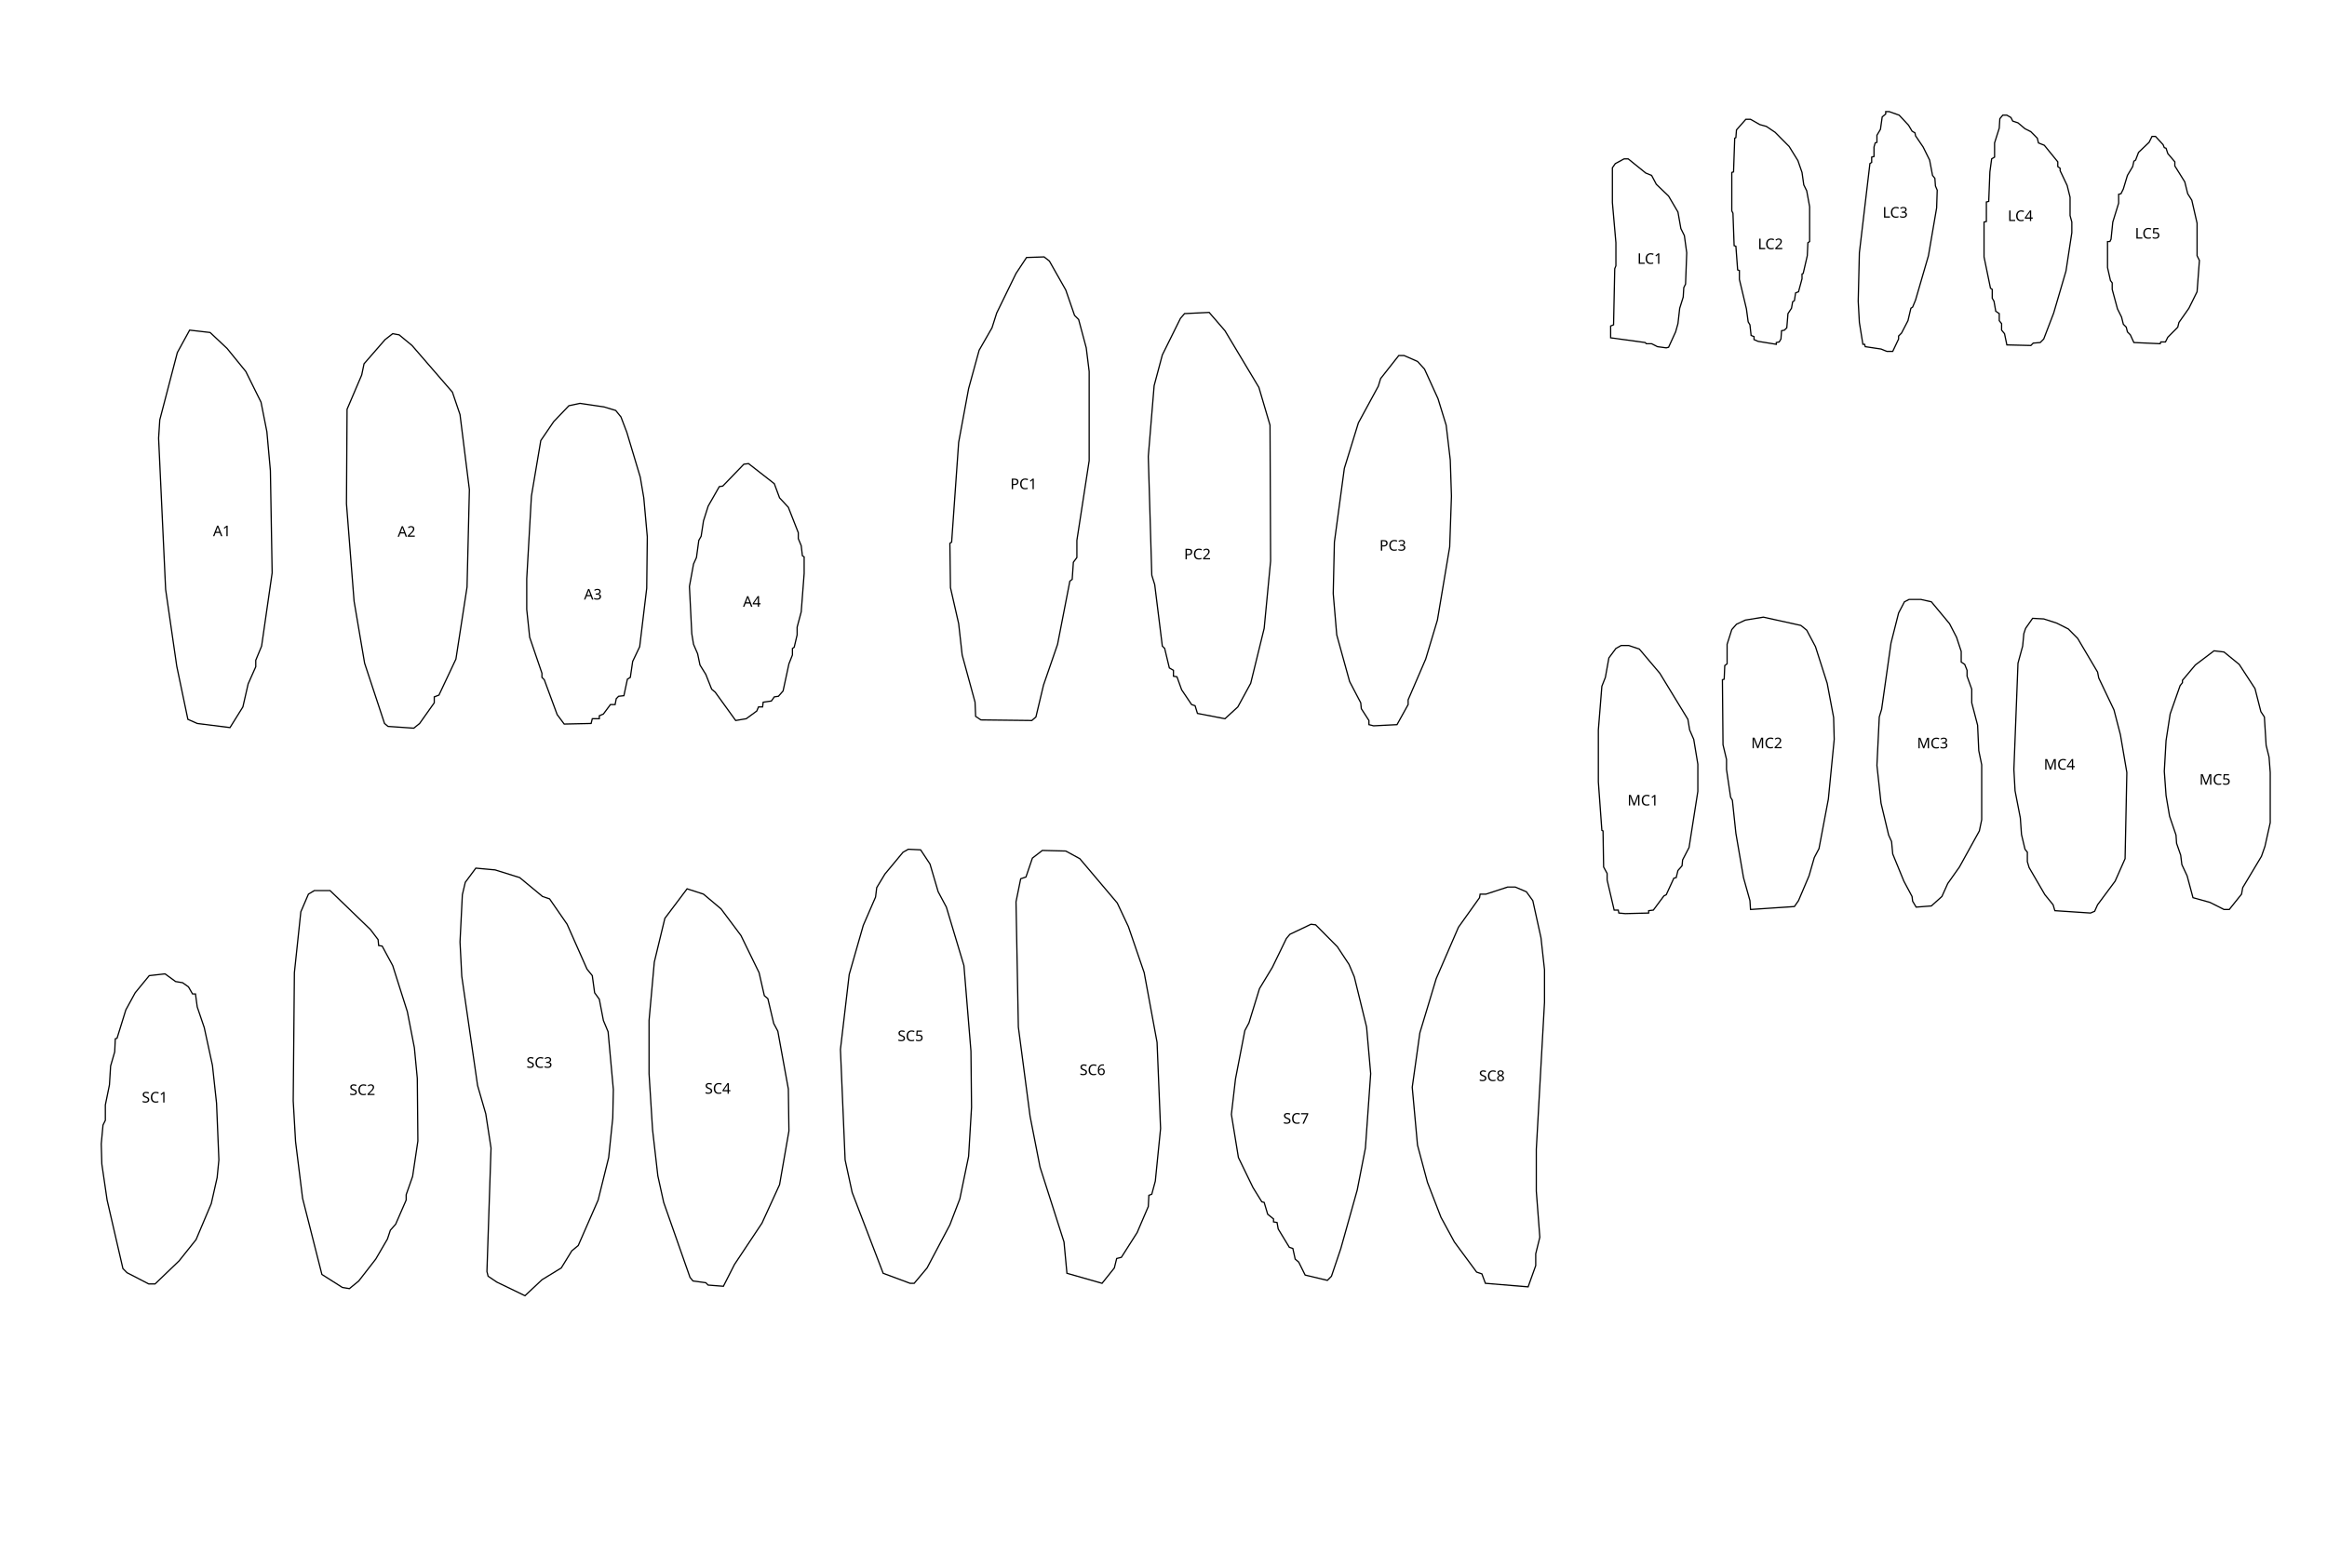
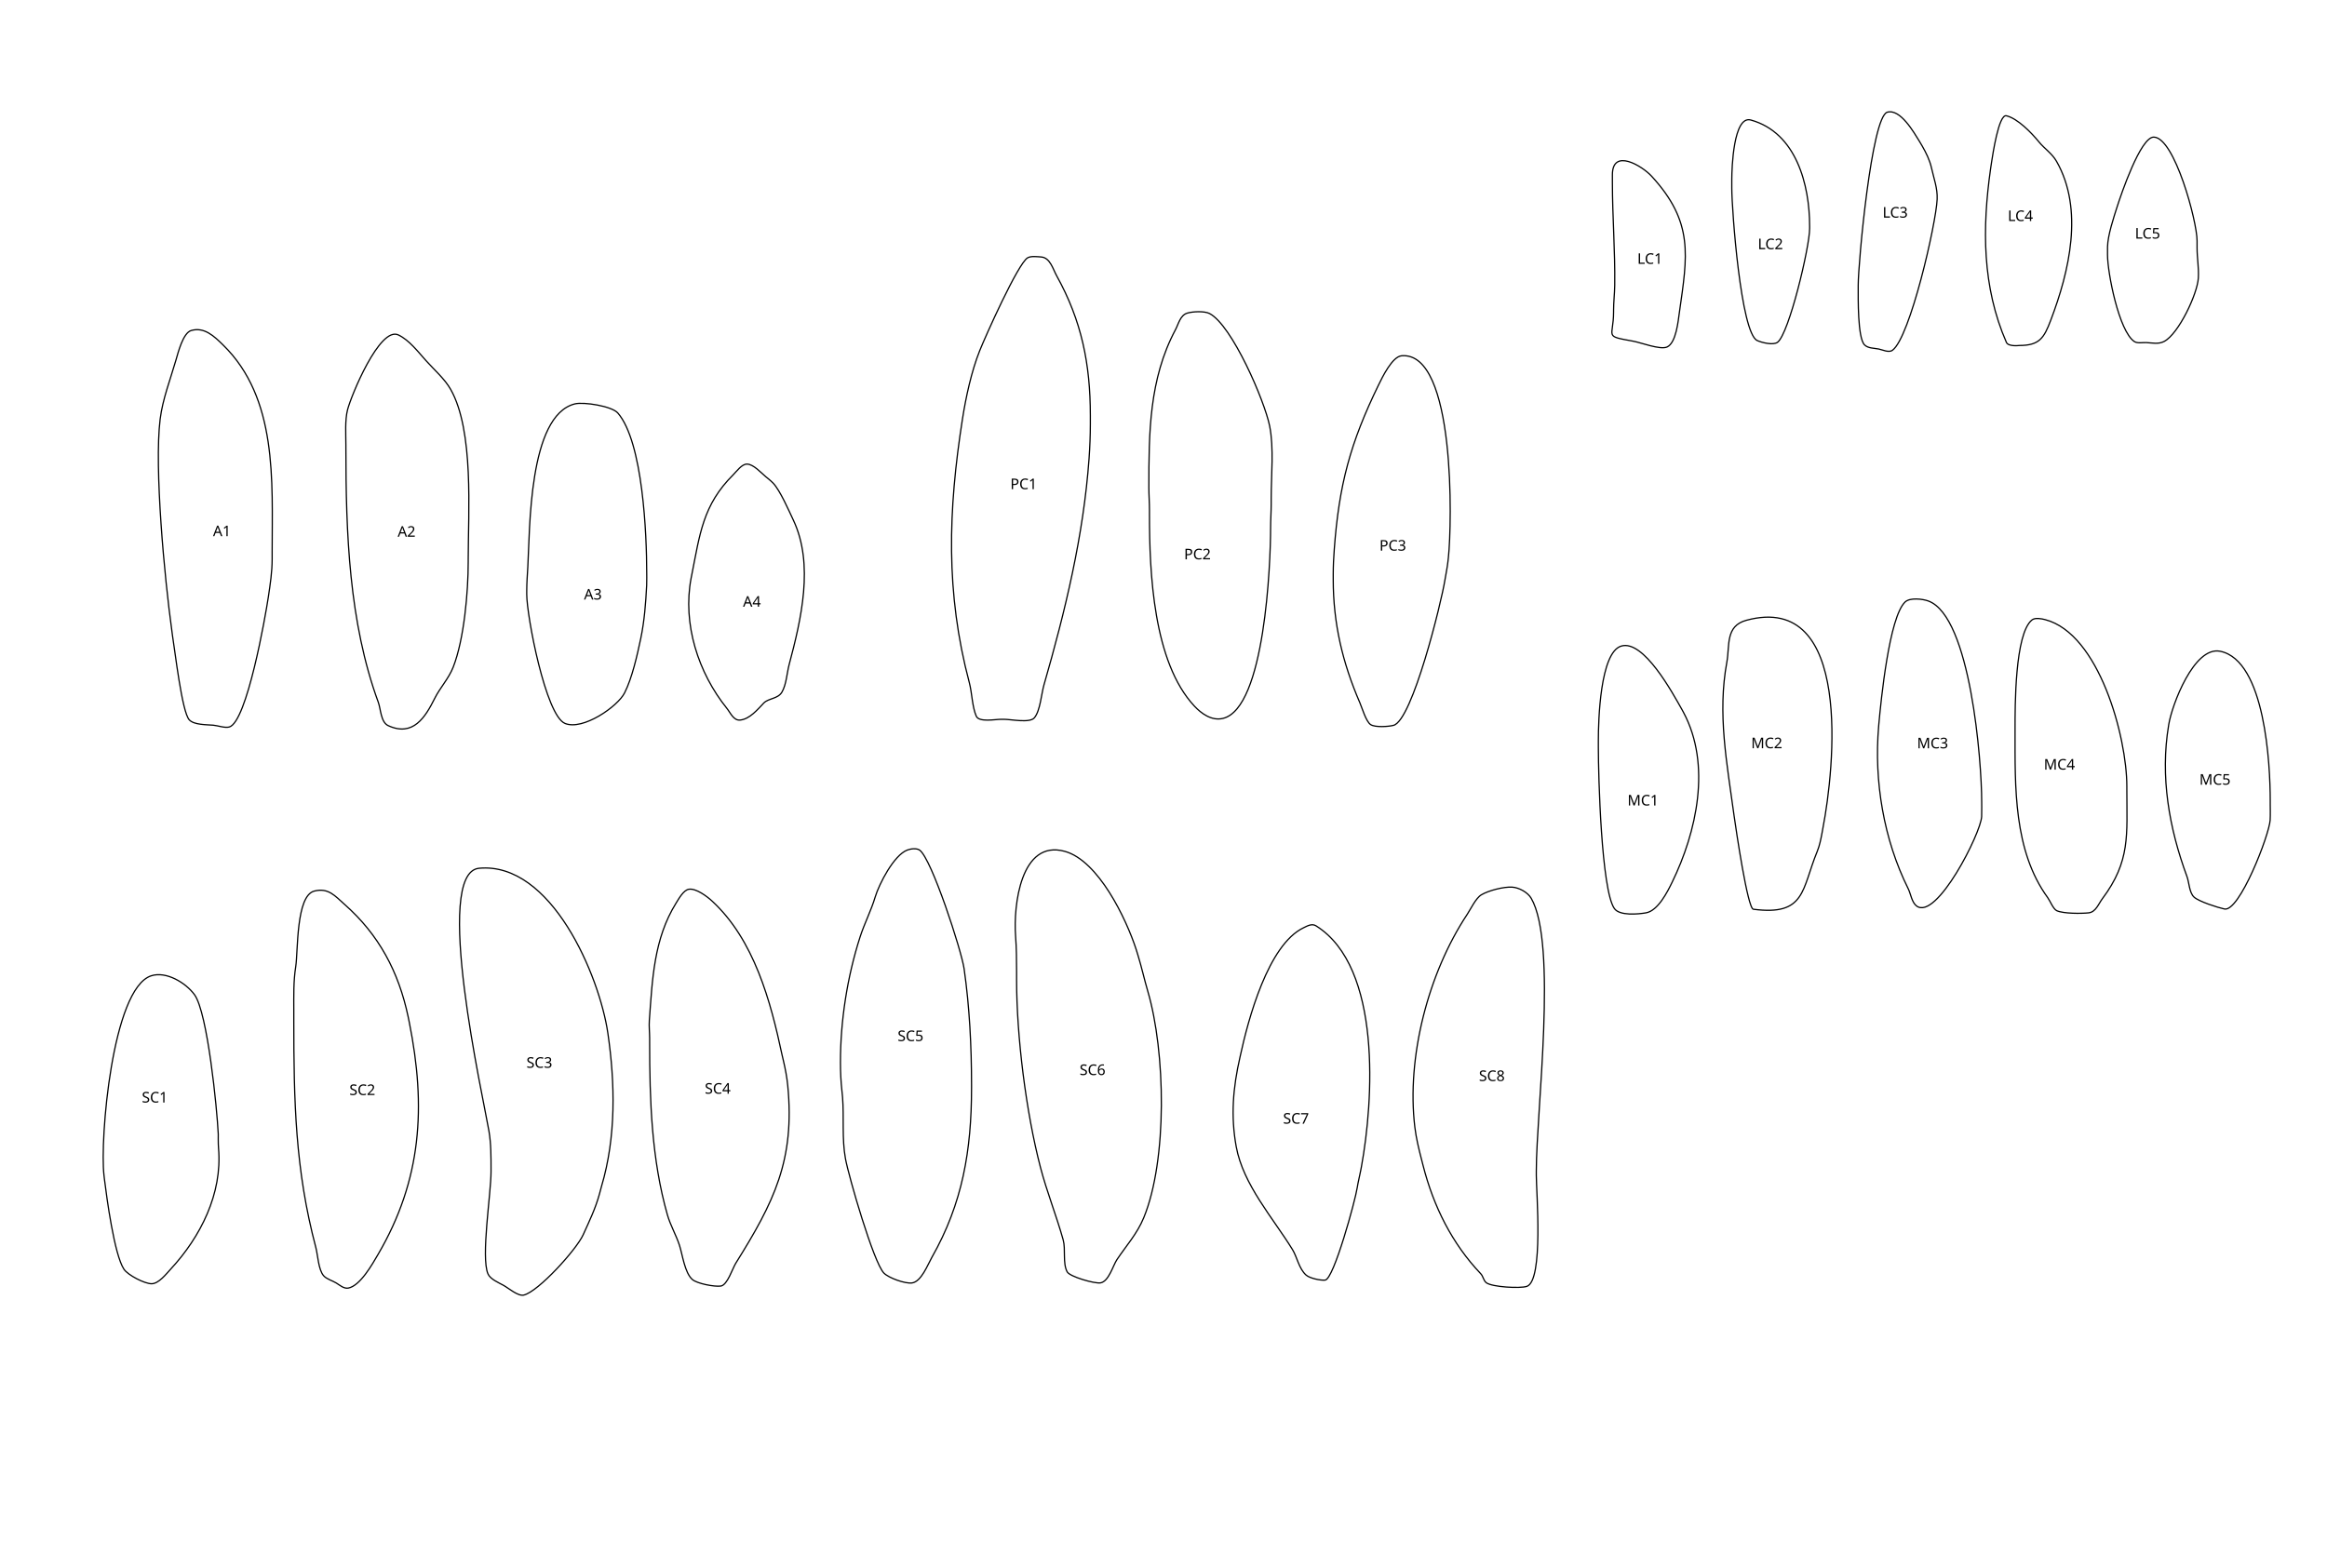
<svg xmlns="http://www.w3.org/2000/svg" width="945.43mm" height="636.97mm" viewBox="0 0 945.429 636.966">
-   <g fill="none" stroke="#000" stroke-width="0.5">
-     <path id="PC1" d="M 424.207,104.401 L 417.073,104.641 L 412.793,111.121 L 404.946,127.201 L 403.044,133.201 L 397.813,142.321 L 393.532,157.921 L 389.490,179.762 L 386.637,220.322 L 385.923,220.802 L 386.161,238.802 L 389.490,253.442 L 390.917,266.162 L 396.148,285.363 L 396.386,291.123 L 398.526,292.563 L 419.213,292.803 L 420.878,291.363 L 423.969,278.403 L 429.676,261.842 L 434.669,236.162 L 435.620,235.442 L 436.096,228.482 L 437.522,226.562 L 437.522,219.602 L 442.516,187.202 L 442.516,150.961 L 441.327,141.361 L 438.236,129.841 L 436.571,128.161 L 433.005,117.841 L 426.347,106.081 Z" />
-     <path id="SC3" d="M 193.318,352.803 L 189.038,358.563 L 187.849,363.603 L 186.898,382.804 L 187.612,396.724 L 194.032,441.124 L 197.361,452.644 L 199.501,466.564 L 197.836,516.725 L 198.312,518.645 L 201.879,521.045 L 213.292,526.565 L 220.188,520.085 L 228.035,515.285 L 232.315,508.325 L 234.931,506.165 L 243.015,487.685 L 247.295,470.404 L 248.960,454.324 L 249.198,442.804 L 247.058,419.284 L 245.155,414.724 L 243.491,406.084 L 241.588,403.444 L 240.637,396.484 L 238.497,393.844 L 230.413,375.603 L 223.279,365.283 L 220.426,364.323 L 211.152,356.643 L 201.165,353.523 Z" />
-     <path id="SC6" d="M 423.493,345.603 L 419.451,348.723 L 416.835,356.403 L 414.695,357.123 L 412.793,366.483 L 413.744,417.364 L 418.500,453.604 L 422.542,474.244 L 432.291,504.725 L 433.480,517.445 L 447.747,521.525 L 452.741,515.285 L 453.692,511.445 L 455.594,510.965 L 462.014,500.885 L 466.532,490.325 L 466.770,485.765 L 467.959,485.285 L 469.386,480.004 L 471.526,458.644 L 470.099,423.604 L 464.868,395.284 L 458.447,376.564 L 453.930,366.963 L 438.711,348.963 L 433.005,345.843 Z" />
-     <path id="SC5" d="M 369.041,345.123 L 366.901,346.323 L 359.529,355.203 L 356.200,360.723 L 355.725,364.563 L 350.731,376.083 L 345.025,396.004 L 341.458,426.484 L 343.360,471.364 L 346.213,484.565 L 358.816,517.445 L 369.754,521.525 L 371.419,521.525 L 376.650,515.285 L 385.923,497.765 L 389.966,487.205 L 393.532,469.924 L 394.721,450.004 L 394.484,427.204 L 391.630,392.404 L 384.497,368.643 L 381.168,362.403 L 377.839,351.123 L 374.034,345.363 Z" />
-     <path id="SC4" d="M 279.158,361.203 L 270.123,373.203 L 265.842,390.964 L 263.702,414.724 L 263.702,436.324 L 265.129,459.124 L 267.269,477.844 L 269.647,488.645 L 280.347,519.125 L 281.536,520.565 L 286.767,521.285 L 287.719,522.245 L 293.901,522.725 L 298.419,513.845 L 309.595,497.045 L 316.728,481.444 L 320.533,459.604 L 320.295,442.564 L 316.015,419.044 L 314.350,415.924 L 311.973,405.844 L 310.546,404.644 L 308.406,395.284 L 301.034,380.164 L 292.950,369.363 L 285.816,363.363 Z" />
-     <path id="SC8" d="M 612.531,360.483 L 603.733,363.363 L 601.356,363.363 L 601.118,364.803 L 592.558,376.804 L 583.522,397.684 L 576.864,419.764 L 573.773,441.844 L 575.913,465.364 L 579.955,480.484 L 585.424,494.645 L 590.893,504.725 L 599.929,516.965 L 602.069,517.685 L 603.496,521.525 L 620.854,522.965 L 623.945,514.325 L 623.945,509.525 L 625.610,502.805 L 624.183,484.085 L 624.183,467.044 L 627.512,407.284 L 627.512,394.084 L 626.085,381.124 L 622.756,366.003 L 620.141,362.403 L 615.623,360.483 Z" />
-     <path id="PC2" d="M 481.275,127.441 L 479.610,129.361 L 472.239,144.241 L 468.910,156.721 L 466.532,185.522 L 467.959,233.762 L 469.148,237.602 L 472.239,262.562 L 473.190,263.522 L 475.092,271.443 L 476.757,272.403 L 476.757,274.803 L 478.184,275.043 L 480.086,280.323 L 484.128,286.323 L 485.555,286.803 L 486.506,289.923 L 497.682,292.083 L 502.913,287.283 L 508.144,277.683 L 513.613,255.362 L 516.229,228.002 L 515.991,172.802 L 511.473,157.441 L 497.682,134.401 L 491.262,126.961 Z" />
-     <path id="SC2" d="M 127.690,361.923 L 125.312,363.363 L 122.221,370.563 L 119.605,395.284 L 119.130,447.364 L 120.081,463.924 L 122.934,486.965 L 130.781,517.925 L 139.104,523.205 L 141.957,523.685 L 145.762,520.565 L 152.657,511.685 L 157.413,503.525 L 158.602,499.925 L 160.742,497.525 L 165.022,487.685 L 165.022,485.525 L 167.638,478.084 L 169.778,463.684 L 169.540,438.244 L 168.351,425.764 L 165.498,411.124 L 159.553,392.404 L 155.273,384.484 L 153.846,384.244 L 153.608,381.844 L 150.517,377.764 L 134.110,361.923 Z" />
-     <path id="A2" d="M 159.553,135.601 L 156.462,138.001 L 147.902,147.841 L 146.950,152.401 L 141.006,166.322 L 140.768,204.722 L 143.859,244.322 L 148.139,269.523 L 156.224,294.003 L 157.651,295.203 L 168.113,295.923 L 170.491,294.003 L 176.436,285.603 L 176.436,283.203 L 178.338,282.483 L 185.234,267.842 L 189.752,238.562 L 190.703,198.962 L 186.898,168.482 L 183.807,159.361 L 167.400,140.401 L 162.169,136.081 Z" />
-     <path id="A1" d="M 77.042,134.161 L 72.049,143.281 L 64.915,170.642 L 64.439,178.082 L 67.293,239.522 L 71.811,270.723 L 76.329,292.323 L 80.133,294.003 L 93.449,295.683 L 98.680,287.283 L 100.820,277.923 L 103.912,270.963 L 103.912,268.322 L 106.289,262.562 L 110.570,232.802 L 109.856,191.282 L 108.429,175.442 L 106.052,163.442 L 99.869,150.961 L 92.260,141.601 L 85.364,135.121 Z" />
-     <path id="SC7" d="M 532.636,375.603 L 524.076,379.684 L 522.649,381.364 L 516.942,393.124 L 511.711,401.764 L 507.431,415.684 L 505.766,418.804 L 501.962,438.484 L 500.297,452.884 L 503.151,470.404 L 509.095,482.644 L 512.662,488.405 L 513.613,488.645 L 515.040,493.445 L 517.418,495.365 L 517.418,496.565 L 518.845,496.805 L 519.320,499.445 L 523.838,506.885 L 525.265,507.365 L 526.216,511.685 L 527.643,512.885 L 530.258,518.165 L 539.294,520.325 L 540.958,518.645 L 544.763,507.365 L 551.421,483.604 L 554.750,466.564 L 556.890,436.324 L 555.226,417.364 L 550.232,396.964 L 548.092,391.924 L 543.336,384.724 L 534.538,375.843 Z" />
-     <path id="PC3" d="M 570.444,144.481 L 568.304,144.481 L 560.932,153.841 L 559.981,156.961 L 551.897,171.842 L 546.190,190.322 L 542.147,220.322 L 541.672,241.202 L 543.099,258.002 L 548.330,276.963 L 552.848,285.603 L 553.085,288.003 L 556.177,292.803 L 556.177,294.483 L 558.079,294.963 L 567.590,294.483 L 572.108,286.323 L 572.108,284.403 L 579.242,267.842 L 583.997,252.002 L 588.991,222.242 L 589.704,201.602 L 589.229,186.962 L 587.564,172.802 L 584.235,162.002 L 578.766,150.001 L 575.913,146.881 Z" />
-     <path id="A3" d="M 235.644,163.922 L 231.126,164.882 L 224.944,171.362 L 219.712,179.042 L 215.908,201.602 L 214.006,235.202 L 214.006,247.682 L 215.194,258.962 L 220.188,273.603 L 220.188,275.283 L 221.139,276.243 L 226.370,290.403 L 229.224,294.243 L 240.162,294.003 L 240.637,292.083 L 243.491,292.083 L 243.491,290.883 L 245.155,290.163 L 248.009,286.323 L 249.911,286.323 L 250.386,283.923 L 251.338,282.963 L 253.478,282.723 L 254.904,276.003 L 256.093,275.283 L 257.044,268.802 L 259.898,262.802 L 262.751,239.042 L 262.989,218.162 L 261.562,202.322 L 260.136,193.922 L 254.667,175.682 L 252.289,169.442 L 250.149,166.802 L 245.393,165.362 Z" />
-     <path id="SC1" d="M 67.055,395.764 L 60.635,396.484 L 54.928,403.444 L 51.124,410.404 L 47.557,421.924 L 46.843,422.164 L 46.606,427.444 L 44.941,433.204 L 44.466,440.884 L 42.801,449.044 L 42.801,455.284 L 41.850,457.204 L 41.137,464.884 L 41.374,473.044 L 43.514,487.685 L 49.935,515.525 L 51.599,517.205 L 60.397,521.765 L 63.013,521.765 L 72.762,512.405 L 79.658,503.765 L 85.840,489.125 L 88.218,478.564 L 88.931,471.364 L 87.980,448.324 L 86.316,432.964 L 82.987,417.604 L 80.133,409.204 L 79.420,403.924 L 78.231,403.924 L 76.566,401.044 L 74.189,399.364 L 71.335,398.884 Z" />
-     <path id="MC2" d="M 716.443,250.802 L 709.072,252.002 L 705.505,253.682 L 703.603,255.842 L 701.700,261.842 L 701.700,269.763 L 700.749,270.483 L 700.511,276.003 L 699.798,276.243 L 700.036,302.643 L 701.463,308.643 L 701.463,312.723 L 703.127,324.003 L 703.840,325.203 L 705.267,338.643 L 708.358,356.643 L 710.974,366.003 L 711.212,369.603 L 729.046,368.403 L 730.710,366.003 L 734.990,355.923 L 737.130,348.483 L 739.032,344.883 L 742.837,324.723 L 745.215,300.483 L 744.977,291.603 L 742.361,277.683 L 737.606,262.802 L 734.039,256.082 L 731.661,254.162 Z" />
-     <path id="MC4" d="M 825.824,251.282 L 822.970,255.362 L 822.257,257.522 L 821.781,262.562 L 819.879,269.523 L 818.215,312.723 L 818.690,321.363 L 820.830,332.403 L 821.306,339.123 L 822.732,345.123 L 823.684,346.323 L 823.684,350.163 L 824.397,352.563 L 830.817,363.603 L 834.146,367.683 L 834.859,370.083 L 849.364,371.043 L 851.029,370.323 L 852.218,367.683 L 859.351,358.083 L 863.393,348.963 L 864.107,313.923 L 861.491,298.563 L 858.876,288.483 L 852.693,275.523 L 852.218,273.123 L 844.133,259.442 L 840.328,255.602 L 835.573,253.202 L 830.342,251.522 Z" />
-     <path id="MC3" d="M 775.651,243.602 L 773.749,244.562 L 771.371,249.122 L 768.280,261.362 L 764.475,288.243 L 763.524,291.363 L 762.573,311.043 L 764.238,326.403 L 767.329,339.363 L 768.518,342.003 L 768.993,347.043 L 773.511,358.083 L 776.840,364.323 L 777.078,366.243 L 778.505,368.643 L 784.687,368.163 L 788.967,364.323 L 791.345,359.043 L 796.101,352.323 L 804.185,337.683 L 805.136,333.123 L 805.136,310.803 L 803.948,305.043 L 803.472,294.723 L 801.094,285.603 L 801.094,280.083 L 799.192,274.803 L 799.192,272.403 L 798.241,270.003 L 796.814,269.043 L 796.814,264.722 L 794.912,258.962 L 792.058,253.442 L 784.687,244.562 L 780.407,243.602 Z" />
-     <path id="A4" d="M 304.126,188.402 L 302.223,188.642 L 293.663,197.522 L 292.236,197.762 L 287.719,205.682 L 285.816,211.682 L 284.865,217.922 L 283.914,219.602 L 282.963,226.562 L 281.774,229.202 L 280.109,238.322 L 281.061,257.522 L 281.774,261.842 L 283.438,265.682 L 284.390,270.243 L 286.767,274.083 L 289.145,280.083 L 290.572,281.283 L 298.894,292.803 L 303.175,292.083 L 307.455,288.963 L 308.168,287.283 L 309.832,287.283 L 310.070,285.363 L 313.399,284.883 L 314.588,283.203 L 316.253,282.963 L 318.155,280.803 L 320.533,269.763 L 321.959,266.162 L 321.959,263.522 L 322.673,263.042 L 323.862,258.002 L 323.862,254.882 L 325.526,248.642 L 326.715,233.042 L 326.715,226.322 L 326.002,225.842 L 325.526,221.762 L 324.337,218.882 L 324.337,216.482 L 320.295,206.162 L 316.728,202.322 L 314.588,196.562 Z" />
-     <path id="MC5" d="M 899.537,264.482 L 891.928,270.243 L 886.696,276.483 L 886.696,277.443 L 885.745,278.643 L 881.703,290.163 L 880.038,300.963 L 879.325,313.443 L 880.038,323.283 L 881.465,331.683 L 884.081,339.363 L 884.318,342.723 L 885.983,347.523 L 886.459,351.363 L 888.599,355.923 L 890.976,364.803 L 897.872,366.723 L 903.579,369.603 L 905.719,369.603 L 910.713,363.363 L 911.188,360.723 L 918.797,348.003 L 920.224,343.923 L 922.364,334.323 L 922.364,313.923 L 921.888,307.683 L 920.699,302.883 L 919.986,291.363 L 918.559,289.203 L 916.182,279.843 L 909.761,270.003 L 903.579,264.962 Z" />
-     <path id="MC1" d="M 658.662,262.322 L 656.521,263.522 L 653.668,267.362 L 652.241,275.283 L 650.815,278.883 L 649.388,296.643 L 649.388,317.763 L 650.815,337.443 L 651.290,337.683 L 651.528,352.323 L 652.955,354.963 L 652.955,357.603 L 655.808,369.843 L 657.473,369.843 L 657.710,371.043 L 660.326,371.283 L 669.837,371.043 L 669.837,370.083 L 671.740,369.843 L 676.020,364.083 L 676.971,363.603 L 680.062,356.883 L 681.013,356.643 L 681.727,353.763 L 683.391,351.843 L 683.629,349.443 L 686.244,344.403 L 689.811,321.603 L 689.811,310.563 L 688.147,300.483 L 686.482,296.643 L 685.769,292.323 L 674.355,273.603 L 666.033,263.762 L 661.753,262.322 Z" />
-     <path id="LC4" d="M 813.697,46.800 L 812.508,48.240 L 812.270,52.080 L 810.368,58.081 L 810.368,63.841 L 809.179,64.561 L 808.465,69.841 L 807.990,81.841 L 807.039,82.081 L 807.039,90.001 L 806.088,90.241 L 806.088,104.401 L 808.703,117.121 L 809.417,117.601 L 809.417,121.201 L 810.130,122.401 L 810.843,126.481 L 812.270,127.441 L 812.270,130.321 L 813.221,131.521 L 813.221,134.161 L 814.410,135.601 L 815.361,140.161 L 825.110,140.401 L 826.061,139.441 L 828.915,139.201 L 830.342,137.761 L 834.384,127.201 L 839.377,110.161 L 841.755,94.561 L 841.755,90.241 L 841.042,87.601 L 841.042,80.161 L 839.853,75.361 L 836.999,69.361 L 836.999,68.401 L 836.048,67.681 L 836.048,65.761 L 830.579,59.041 L 828.201,58.081 L 827.726,56.161 L 825.110,53.520 L 822.732,52.320 L 819.879,49.920 L 817.739,49.200 L 817.026,47.760 L 815.361,46.800 Z" />
-     <path id="LC5" d="M 874.332,55.441 L 873.143,57.841 L 868.863,61.921 L 867.674,65.041 L 866.960,65.521 L 866.485,67.681 L 864.345,71.281 L 862.680,76.801 L 861.729,78.721 L 860.778,78.961 L 860.778,82.561 L 858.400,90.241 L 857.687,97.201 L 857.211,98.161 L 856.260,98.161 L 856.260,108.721 L 857.449,114.001 L 858.162,114.961 L 858.162,117.601 L 860.302,125.521 L 861.967,128.881 L 862.680,131.761 L 863.869,132.961 L 864.345,134.881 L 865.534,136.081 L 866.960,139.201 L 877.661,139.681 L 877.898,138.961 L 879.801,138.961 L 880.752,137.041 L 884.794,132.961 L 885.270,131.041 L 889.312,125.281 L 892.641,118.561 L 893.592,105.841 L 892.641,103.921 L 892.641,90.721 L 890.501,81.361 L 888.836,78.721 L 887.647,73.921 L 883.605,67.441 L 883.605,65.761 L 880.752,62.401 L 880.038,60.241 L 879.325,60.001 L 878.849,58.801 L 875.758,55.441 Z" />
-     <path id="LC3" d="M 766.140,45.360 L 766.140,46.320 L 764.713,47.520 L 764.000,52.560 L 762.573,54.961 L 762.573,57.841 L 761.860,58.081 L 761.384,59.761 L 761.384,63.601 L 760.433,63.841 L 760.433,66.001 L 759.720,66.481 L 755.440,102.721 L 754.964,122.401 L 755.440,131.041 L 756.866,139.921 L 757.580,139.921 L 757.817,140.881 L 764.238,141.841 L 766.615,142.801 L 768.993,142.801 L 771.371,137.761 L 771.371,136.561 L 772.560,135.361 L 775.176,130.321 L 776.365,125.281 L 777.078,124.801 L 778.267,121.921 L 783.498,103.921 L 786.827,84.481 L 787.065,77.281 L 786.351,75.601 L 786.114,72.481 L 785.163,71.281 L 783.974,65.041 L 781.358,59.761 L 778.267,55.201 L 778.029,54.001 L 776.840,53.280 L 775.413,50.880 L 771.609,46.800 L 767.567,45.360 Z" />
-     <path id="LC2" d="M 709.310,48.480 L 705.505,52.800 L 705.267,55.921 L 704.792,56.161 L 704.316,69.841 L 703.603,70.081 L 703.603,85.681 L 704.078,86.641 L 704.554,99.841 L 705.267,100.081 L 705.981,109.681 L 706.694,109.921 L 706.694,113.521 L 709.547,125.521 L 710.261,130.801 L 710.974,132.001 L 711.450,136.321 L 712.638,136.801 L 712.638,138.001 L 714.303,138.721 L 721.674,139.921 L 721.674,139.201 L 722.863,138.961 L 723.577,137.761 L 723.814,134.401 L 725.003,134.161 L 725.954,133.201 L 726.430,127.441 L 727.857,125.281 L 728.332,122.641 L 729.046,122.161 L 729.521,119.041 L 730.710,118.561 L 732.137,113.281 L 732.137,111.361 L 732.612,111.121 L 734.277,103.921 L 734.515,98.641 L 735.228,98.161 L 735.228,84.001 L 734.039,77.521 L 732.850,75.121 L 732.137,70.081 L 730.472,65.281 L 726.906,59.521 L 721.199,53.760 L 717.632,51.360 L 715.016,50.640 L 711.212,48.480 Z" />
-     <path id="LC1" d="M 659.850,64.561 L 656.284,66.481 L 655.095,68.161 L 655.095,82.321 L 656.521,98.641 L 656.521,108.001 L 656.046,109.201 L 655.570,132.001 L 654.381,132.481 L 654.381,137.281 L 668.411,139.201 L 668.886,139.681 L 671.026,139.681 L 673.404,140.881 L 676.971,141.361 L 677.922,141.121 L 680.775,134.881 L 681.727,131.521 L 682.440,125.281 L 683.867,120.721 L 684.104,116.881 L 684.818,115.441 L 685.293,102.721 L 684.342,95.761 L 682.915,92.881 L 681.727,86.161 L 677.922,79.681 L 672.929,74.881 L 671.026,71.281 L 668.648,70.321 L 661.515,64.561 Z" />
+   <g id="outlines" fill="none" stroke="#000" stroke-width="0.5">
+     <path id="PC1" d="M 442.991,168.836 C 442.991,147.924 439.462,130.384 429.314,112.087 C 427.799,109.355 426.652,104.682 422.998,104.429 C 421.467,104.324 418.833,103.968 417.473,104.798 C 413.527,107.208 400.348,136.726 398.031,142.530 C 394.689,150.903 392.429,161.386 391.037,170.267 C 385.222,207.379 384.114,240.896 393.821,277.410 C 394.926,281.565 394.978,287.241 396.649,291.048 C 397.777,293.616 404.329,292.323 406.602,292.323 C 407.068,292.323 408.466,292.323 408.000,292.323 C 410.783,292.323 418.390,293.940 420.248,291.708 C 422.644,288.831 423.098,281.988 424.133,278.388 C 432.805,248.246 440.212,217.739 442.474,186.291 C 442.806,181.678 442.991,176.957 442.991,172.331 C 442.991,171.166 442.991,168.836 442.991,168.836 Z" />
+     <path id="SC3" d="M 244.397,482.075 C 250.339,462.110 249.945,440.239 246.957,419.807 C 243.570,396.652 224.039,350.131 194.635,352.853 C 175.638,354.611 196.389,446.188 198.654,459.648 C 199.535,464.887 199.501,470.193 199.501,475.484 C 199.501,475.705 199.501,476.366 199.501,476.146 C 199.501,485.203 195.346,510.808 198.247,517.675 C 199.155,519.824 202.619,521.285 204.551,522.338 C 206.499,523.399 210.487,526.862 212.786,526.308 C 218.802,524.860 234.224,507.767 236.922,501.822 C 239.395,496.371 241.952,491.077 243.538,485.269 C 243.829,484.205 244.397,482.075 244.397,482.075 Z" />
+     <path id="SC6" d="M 461.587,385.774 C 457.575,373.424 446.294,349.762 432.618,345.978 C 414.719,341.024 411.684,368.011 412.620,380.406 C 412.980,385.169 413.024,390.091 413.031,394.867 C 413.032,395.964 413.031,398.157 413.031,398.157 C 413.031,421.284 416.876,451.970 422.710,474.356 C 425.311,484.337 429.178,493.935 431.950,503.836 C 433.036,507.716 431.702,513.363 433.575,516.856 C 434.651,518.864 444.834,521.739 447.118,521.347 C 450.502,520.766 452.203,514.272 453.795,511.892 C 457.574,506.242 461.991,501.417 464.687,494.868 C 474.368,471.349 473.545,427.356 466.340,402.862 C 464.920,398.036 463.852,393.127 462.365,388.289 C 462.107,387.450 461.587,385.774 461.587,385.774 Z" />
+     <path id="SC5" d="M 394.721,440.947 C 394.721,425.286 393.920,409.149 391.694,393.637 C 390.652,386.376 378.527,348.977 373.641,345.484 C 372.381,344.583 370.025,344.923 368.659,345.431 C 363.165,347.476 357.128,359.327 355.572,364.550 C 353.929,370.062 351.217,375.245 349.450,380.730 C 344.234,396.919 341.452,414.795 341.458,431.799 C 341.459,435.625 341.642,439.515 342.065,443.315 C 342.159,444.164 342.317,445.867 342.317,445.867 C 342.958,454.070 342.005,462.711 343.488,470.829 C 344.822,478.123 354.967,513.241 359.142,517.389 C 361.140,519.374 367.727,521.749 370.525,521.379 C 374.334,520.875 376.972,513.845 378.598,510.986 C 391.097,489.009 394.721,467.367 394.721,442.229 C 394.721,441.802 394.721,440.520 394.721,440.947 Z" />
+     <path id="SC4" d="M 317.762,428.808 C 313.096,406.851 306.413,381.950 289.289,366.158 C 287.294,364.319 282.763,360.879 279.838,361.384 C 277.677,361.758 275.728,365.321 274.670,367.024 C 265.636,381.563 265.056,397.921 263.814,414.727 C 263.640,417.087 263.940,419.538 263.940,421.912 C 263.940,422.512 263.940,423.710 263.940,423.710 C 263.940,447.061 264.708,471.170 271.179,493.777 C 272.372,497.944 274.677,501.867 276.039,506.018 C 277.296,509.851 278.160,517.204 281.285,519.962 C 283.216,521.668 290.299,522.994 292.850,522.634 C 295.534,522.256 297.602,515.491 298.942,513.346 C 314.421,488.563 323.007,471.474 320.050,441.170 C 319.718,437.770 319.089,434.462 318.308,431.142 C 318.125,430.364 317.762,428.808 317.762,428.808 Z" />
+     <path id="SC8" d="M 624.183,475.856 C 624.183,451.648 632.855,383.456 622.089,365.020 C 620.691,362.626 617.161,360.697 614.375,360.522 C 610.977,360.310 604.794,361.890 601.878,363.628 C 599.584,364.996 597.567,369.375 596.100,371.587 C 580.275,395.459 571.404,429.633 574.831,458.055 C 575.374,462.559 576.440,466.940 577.579,471.320 C 577.786,472.115 578.195,473.707 578.195,473.707 C 582.401,490.210 589.956,505.402 601.629,517.657 C 602.615,518.692 602.717,520.414 603.883,521.301 C 606.166,523.037 617.666,523.707 620.360,522.756 C 627.174,520.349 624.183,484.344 624.183,477.705 C 624.183,477.089 624.183,475.856 624.183,475.856 Z" />
+     <path id="PC2" d="M 516.467,202.381 C 516.467,193.226 517.621,182.044 515.834,173.097 C 513.805,162.939 500.579,132.180 491.413,127.409 C 489.373,126.347 484.510,126.582 482.346,127.254 C 479.497,128.138 478.806,131.684 477.565,134.012 C 466.863,154.081 466.769,175.909 466.770,198.152 C 466.770,201.207 467.008,204.245 467.008,207.304 C 467.008,207.914 467.008,209.135 467.008,209.135 C 467.008,232.709 468.539,269.114 485.298,286.987 C 487.947,289.812 492.161,293.072 496.852,291.954 C 513.948,287.878 516.219,228.853 516.229,214.586 C 516.231,211.331 516.467,208.085 516.467,204.824 C 516.467,204.010 516.467,202.381 516.467,202.381 Z" />
+     <path id="SC2" d="M 165.819,413.178 C 161.969,394.925 153.941,379.834 139.968,367.508 C 136.112,364.107 133.412,360.655 127.691,362.120 C 120.199,364.040 121.132,386.636 120.149,392.818 C 119.206,398.743 119.368,404.682 119.368,410.655 C 119.368,412.048 119.368,414.832 119.368,414.832 C 119.368,447.302 119.924,475.339 128.323,506.984 C 129.145,510.084 129.352,516.019 131.485,518.441 C 132.703,519.826 135.076,520.448 136.637,521.408 C 138.009,522.253 139.730,523.782 141.472,523.465 C 146.366,522.577 151.313,513.681 153.582,509.805 C 171.373,479.411 173.148,449.728 166.296,415.516 C 166.140,414.736 165.819,413.178 165.819,413.178 Z" />
+     <path id="A2" d="M 190.227,227.207 C 190.227,208.126 192.622,175.084 183.106,158.252 C 180.703,154.002 176.346,150.199 173.088,146.570 C 169.888,143.008 166.277,138.216 161.853,136.117 C 154.256,132.512 142.591,160.952 141.188,166.581 C 140.124,170.852 140.530,176.359 140.530,180.765 C 140.530,181.160 140.530,182.345 140.530,181.950 C 140.530,216.416 141.764,252.796 153.691,285.374 C 154.711,288.161 154.699,293.507 157.732,294.896 C 167.845,299.528 172.788,291.506 176.660,283.727 C 178.760,279.507 182.308,275.765 184.136,271.099 C 188.569,259.779 190.227,240.595 190.227,228.392 C 190.227,227.997 190.227,226.812 190.227,227.207 Z" />
+     <path id="A1" d="M 110.570,224.252 C 110.570,195.346 112.860,161.814 90.516,140.074 C 87.089,136.739 83.007,132.726 77.637,134.334 C 74.372,135.311 72.348,143.342 71.509,146.248 C 69.239,154.113 66.077,162.176 65.061,170.371 C 62.617,190.085 66.897,235.256 69.763,255.875 C 69.872,256.662 70.070,258.238 70.070,258.238 C 71.038,264.010 73.904,289.382 76.920,292.560 C 78.886,294.633 83.997,294.475 86.669,294.712 C 88.515,294.876 91.393,295.933 93.151,295.440 C 100.313,293.432 107.860,250.400 109.021,242.613 C 109.788,237.473 110.570,232.436 110.570,227.231 C 110.570,226.238 110.570,224.252 110.570,224.252 Z" />
+     <path id="SC7" d="M 553.127,474.145 C 557.990,447.548 561.563,393.067 534.696,376.258 C 533.013,375.205 531.205,376.275 529.629,377.026 C 515.210,383.894 507.110,414.308 503.890,429.182 C 503.852,429.358 503.734,429.885 503.773,429.709 C 500.949,442.054 499.989,453.561 502.266,466.026 C 505.079,481.429 517.210,494.973 525.104,507.786 C 527.024,510.902 527.710,515.543 530.644,518.171 C 532.076,519.453 536.504,520.434 538.399,520.216 C 541.912,519.812 550.673,487.704 551.428,482.619 C 551.771,480.312 552.411,478.038 552.824,475.737 C 552.920,475.205 553.127,474.145 553.127,474.145 Z" />
+     <path id="PC3" d="M 588.465,226.547 C 589.907,213.141 591.521,142.800 569.477,144.576 C 565.646,144.885 561.562,153.412 560.101,156.411 C 548.607,180.003 544.011,197.000 542.089,223.345 C 541.849,226.633 541.672,229.968 541.672,233.265 C 541.672,234.001 541.672,235.473 541.672,235.473 C 541.672,253.390 545.441,269.291 552.510,285.630 C 553.410,287.710 554.996,293.247 556.878,294.473 C 558.712,295.668 564.131,295.309 566.178,294.766 C 573.855,292.732 585.622,244.701 587.036,235.815 C 587.441,233.267 587.999,230.762 588.282,228.192 C 588.342,227.644 588.465,226.547 588.465,226.547 Z" />
+     <path id="A3" d="M 262.751,232.839 C 262.751,217.462 261.259,179.680 251.026,167.853 C 248.575,165.020 237.059,163.239 233.504,164.149 C 214.678,168.965 215.316,215.195 214.443,230.471 C 214.260,233.681 214.006,236.851 214.006,240.070 C 214.006,240.576 214.006,241.588 214.006,241.588 C 214.006,250.230 221.690,290.820 229.579,294.004 C 236.860,296.942 250.924,287.147 253.748,281.600 C 256.827,275.551 258.909,266.205 260.329,259.475 C 261.797,252.512 262.371,245.000 262.725,237.898 C 262.808,236.217 262.751,232.839 262.751,232.839 Z" />
+     <path id="SC1" d="M 88.675,460.923 C 88.195,450.582 84.330,411.522 79.035,404.246 C 75.481,399.362 67.463,394.564 61.392,396.567 C 45.521,401.802 40.532,463.323 42.245,477.609 C 42.301,478.083 42.406,479.031 42.406,479.031 C 43.370,486.794 46.445,509.909 50.354,515.787 C 51.948,518.184 58.733,521.713 61.608,521.699 C 64.496,521.684 67.569,517.676 69.381,515.717 C 81.447,502.678 90.404,485.094 88.786,466.646 C 88.619,464.744 88.675,460.923 88.675,460.923 Z" />
+     <path id="MC2" d="M 740.639,336.440 C 745.254,312.583 752.961,240.409 709.568,252.060 C 700.905,254.386 702.843,262.313 701.593,269.099 C 697.732,290.049 701.621,309.996 704.448,330.904 C 704.469,331.059 704.533,331.524 704.512,331.369 C 705.360,337.345 710.036,369.202 712.361,369.504 C 733.646,372.272 731.961,361.475 738.317,346.000 C 739.319,343.560 739.827,340.875 740.309,338.288 C 740.423,337.673 740.639,336.440 740.639,336.440 Z" />
+     <path id="MC4" d="M 864.107,319.579 C 864.107,299.426 852.834,257.535 830.949,251.820 C 829.463,251.431 826.838,250.908 825.545,251.951 C 818.577,257.569 818.690,287.231 818.690,296.183 C 818.690,296.492 818.690,297.419 818.690,297.110 C 818.690,319.846 818.038,345.664 831.979,364.824 C 832.927,366.127 834.221,369.465 835.647,370.101 C 838.373,371.318 845.564,371.294 848.574,370.973 C 851.512,370.658 852.573,367.350 854.148,365.246 C 865.620,349.930 864.107,339.265 864.107,320.970 C 864.107,320.506 864.107,319.579 864.107,319.579 Z" />
+     <path id="MC3" d="M 805.136,325.752 C 805.136,309.578 800.633,250.588 783.499,244.252 C 781.157,243.386 776.002,242.774 774.029,244.628 C 767.559,250.709 764.217,284.680 763.342,294.295 C 763.315,294.593 763.265,295.222 763.265,295.222 C 761.353,317.417 765.315,341.172 775.271,361.139 C 776.319,363.242 776.722,366.725 778.698,368.194 C 786.815,374.226 804.883,338.460 805.118,331.801 C 805.189,329.788 805.136,325.752 805.136,325.752 Z" />
+     <path id="A4" d="M 311.107,193.711 C 309.220,192.134 306.138,188.667 303.522,188.599 C 301.395,188.544 299.273,191.572 297.911,192.926 C 285.527,205.237 284.352,217.070 281.035,233.722 C 280.957,234.116 280.797,234.904 280.797,234.904 C 277.243,253.549 283.691,273.431 295.327,287.878 C 296.767,289.666 298.051,292.919 300.738,292.627 C 304.623,292.204 307.810,288.322 310.282,285.729 C 312.196,283.723 316.050,284.070 317.692,281.261 C 319.504,278.163 319.714,273.464 320.635,270.009 C 325.488,251.795 330.804,229.354 322.330,211.379 C 320.472,207.437 316.958,199.352 314.135,196.353 C 313.222,195.384 311.107,193.711 311.107,193.711 Z" />
+     <path id="MC5" d="M 922.364,327.236 C 922.364,326.565 922.364,325.894 922.364,325.223 C 922.364,310.972 920.366,268.393 902.017,264.664 C 891.402,262.507 882.432,286.530 881.155,294.318 C 881.133,294.450 881.067,294.848 881.089,294.715 C 877.589,315.616 881.280,336.529 888.548,356.246 C 889.412,358.592 889.469,362.796 891.416,364.573 C 893.394,366.379 901.027,368.816 903.755,369.405 C 909.838,370.717 921.963,339.343 922.331,333.277 C 922.452,331.274 922.364,327.236 922.364,327.236 Z" />
+     <path id="MC1" d="M 683.356,288.359 C 679.585,281.690 667.771,259.795 658.662,262.566 C 650.068,265.179 649.388,293.083 649.388,300.882 C 649.388,301.858 649.388,303.810 649.388,303.810 C 649.388,315.042 650.591,361.692 655.902,369.226 C 658.032,372.246 665.564,371.509 668.732,370.971 C 673.607,370.141 677.437,362.485 679.351,358.560 C 689.284,338.185 695.426,310.843 683.956,289.461 C 683.758,289.092 683.356,288.359 683.356,288.359 Z" />
+     <path id="LC4" d="M 820.382,140.401 C 828.633,140.401 830.444,137.364 833.186,130.152 C 840.715,110.346 846.695,85.147 835.563,65.602 C 833.691,62.315 830.658,60.444 828.406,57.685 C 825.482,54.102 819.858,48.196 815.177,47.048 C 812.053,46.282 809.608,62.971 809.147,65.911 C 808.999,66.856 808.724,68.749 808.724,68.749 C 805.358,92.573 805.298,116.552 815.170,139.130 C 815.972,140.966 820.382,140.401 820.382,140.401 Z" />
+     <path id="LC5" d="M 892.641,97.844 C 892.641,89.970 883.514,55.888 875.061,55.717 C 869.660,55.607 861.668,79.344 860.255,83.748 C 858.756,88.421 856.339,95.673 856.264,100.349 C 856.247,101.432 856.260,103.600 856.260,103.600 C 856.260,110.867 860.876,134.582 867.155,138.801 C 868.377,139.622 870.560,139.165 871.962,139.224 C 874.470,139.328 876.947,139.992 879.293,138.741 C 885.213,135.585 892.784,119.408 893.152,113.000 C 893.397,108.725 892.643,104.960 892.641,100.770 C 892.641,99.795 892.641,97.844 892.641,97.844 Z" />
+     <path id="LC3" d="M 779.843,57.438 C 777.654,53.945 772.140,44.090 766.780,45.596 C 760.409,47.385 754.964,106.918 754.964,115.932 C 754.964,116.173 754.964,116.895 754.964,116.654 C 754.964,121.074 754.713,137.230 757.501,140.120 C 758.915,141.585 761.404,141.455 763.276,141.829 C 764.858,142.146 767.371,143.429 768.870,142.349 C 776.016,137.204 786.601,90.957 787.040,80.945 C 787.234,76.524 785.677,72.478 784.737,68.239 C 784.035,65.072 782.546,62.105 780.948,59.301 C 780.591,58.673 779.843,57.438 779.843,57.438 Z" />
+     <path id="LC2" d="M 735.228,91.883 C 735.228,75.169 729.832,53.898 711.343,48.772 C 704.249,46.805 703.624,68.481 703.604,72.691 C 703.598,73.954 703.603,76.479 703.603,76.479 C 703.603,85.216 707.280,135.277 713.913,138.377 C 715.798,139.258 720.471,140.392 722.198,139.089 C 726.875,135.562 735.228,100.343 735.228,92.916 C 735.228,92.572 735.228,91.883 735.228,91.883 Z" />
+     <path id="LC1" d="M 655.570,126.796 C 655.570,137.359 651.402,136.442 663.616,138.666 C 666.709,139.229 674.497,142.246 677.281,141.021 C 681.002,139.383 681.823,130.409 682.309,126.982 C 685.590,103.857 688.240,90.346 671.041,71.622 C 667.117,67.350 655.111,60.139 655.095,70.998 C 655.094,72.033 655.095,74.104 655.095,74.104 C 655.095,88.122 656.227,101.930 656.041,115.939 C 655.995,119.357 655.570,122.749 655.570,126.174 C 655.570,126.381 655.570,127.003 655.570,126.796 Z" />
  </g>
-   <g font-family="sans-serif" font-size="6" fill="#000">
+   <g id="labels" font-family="sans-serif" font-size="6" fill="#000">
    <text x="415.90" y="198.79" text-anchor="middle">PC1</text>
    <text x="219.15" y="433.94" text-anchor="middle">SC3</text>
    <text x="443.88" y="436.89" text-anchor="middle">SC6</text>
    <text x="369.94" y="423.09" text-anchor="middle">SC5</text>
    <text x="291.60" y="444.47" text-anchor="middle">SC4</text>
    <text x="606.13" y="439.32" text-anchor="middle">SC8</text>
    <text x="486.51" y="227.30" text-anchor="middle">PC2</text>
    <text x="147.21" y="445.01" text-anchor="middle">SC2</text>
    <text x="165.19" y="218.13" text-anchor="middle">A2</text>
    <text x="90.17" y="217.91" text-anchor="middle">A1</text>
    <text x="526.55" y="456.64" text-anchor="middle">SC7</text>
    <text x="565.88" y="223.77" text-anchor="middle">PC3</text>
    <text x="240.90" y="243.64" text-anchor="middle">A3</text>
    <text x="62.88" y="448.05" text-anchor="middle">SC1</text>
    <text x="717.81" y="304.07" text-anchor="middle">MC2</text>
    <text x="836.71" y="312.76" text-anchor="middle">MC4</text>
    <text x="785.20" y="304.11" text-anchor="middle">MC3</text>
    <text x="305.50" y="246.57" text-anchor="middle">A4</text>
    <text x="899.91" y="318.90" text-anchor="middle">MC5</text>
    <text x="667.55" y="327.34" text-anchor="middle">MC1</text>
    <text x="820.86" y="89.83" text-anchor="middle">LC4</text>
    <text x="872.53" y="96.96" text-anchor="middle">LC5</text>
    <text x="769.99" y="88.43" text-anchor="middle">LC3</text>
    <text x="719.30" y="101.26" text-anchor="middle">LC2</text>
    <text x="670.34" y="107.23" text-anchor="middle">LC1</text>
  </g>
</svg>
